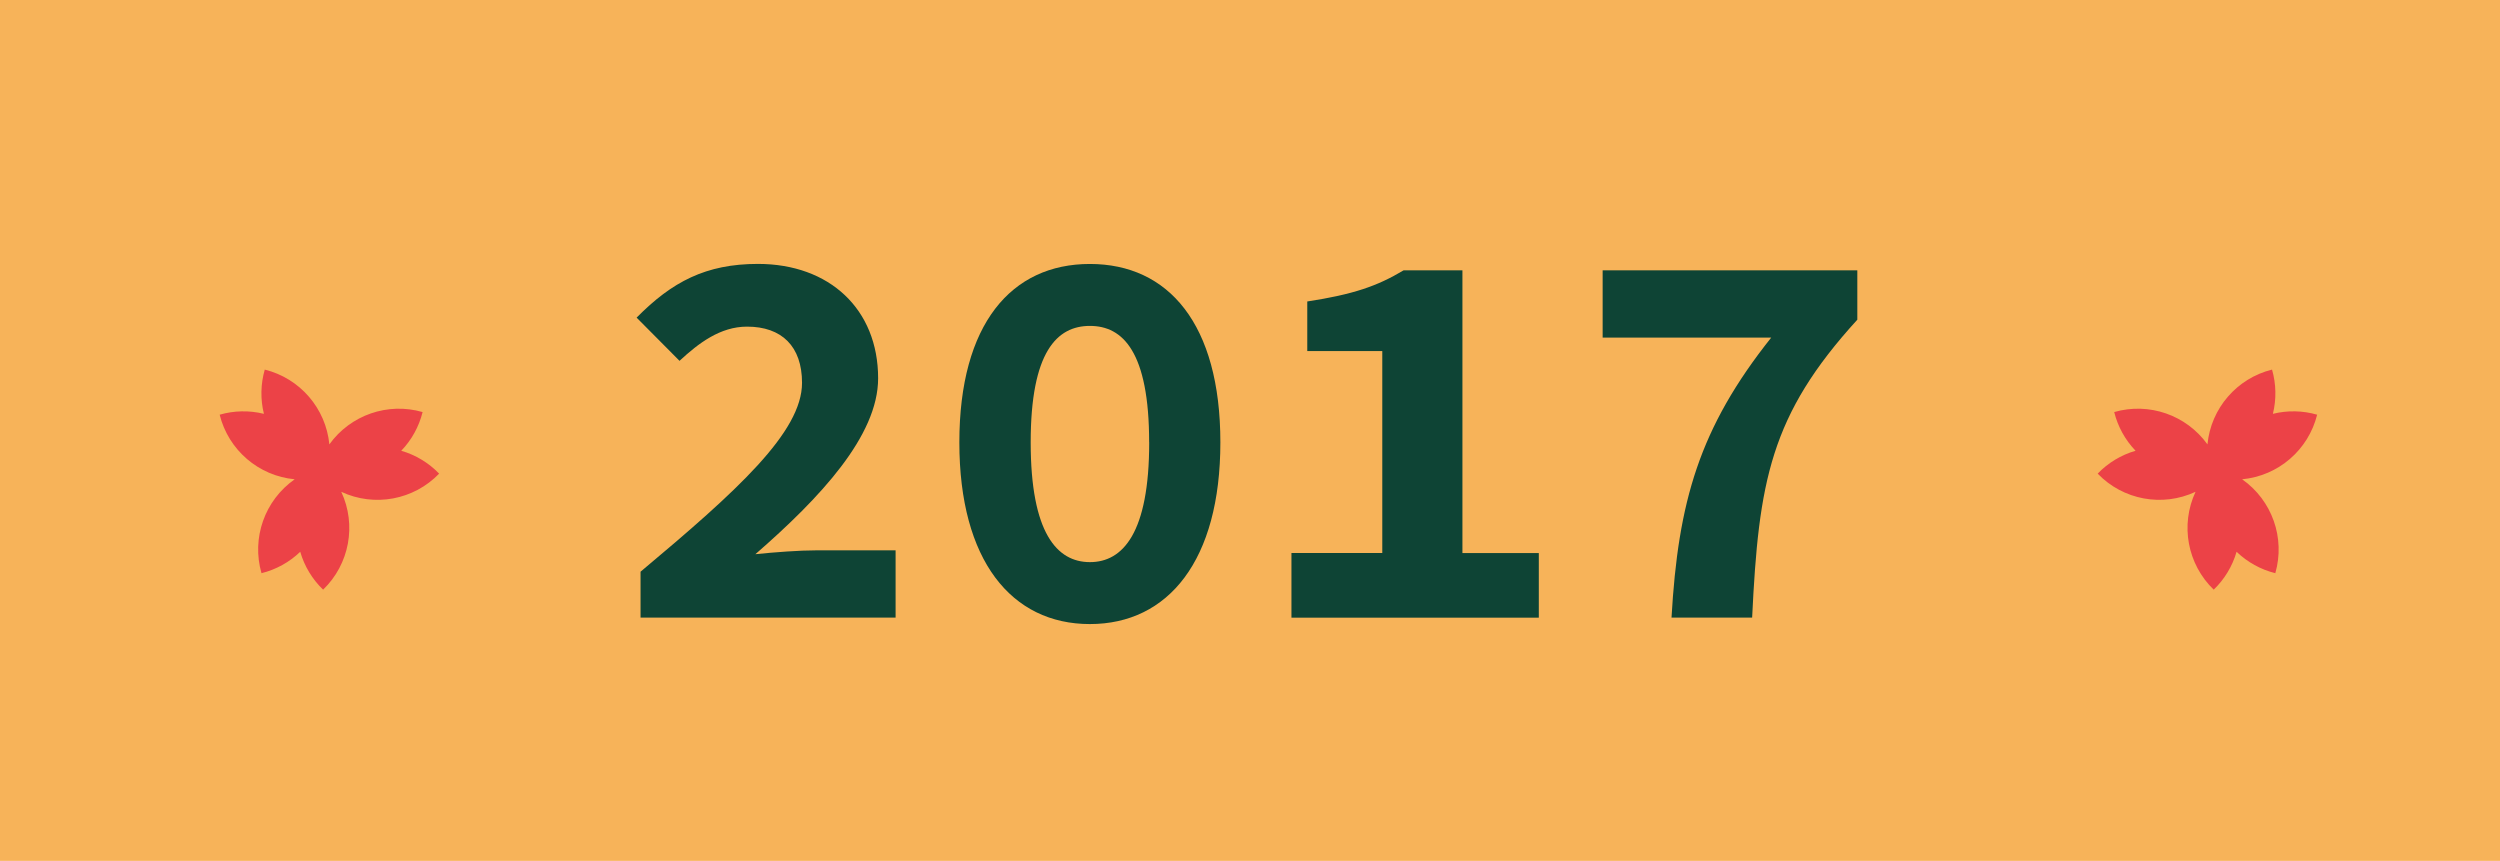
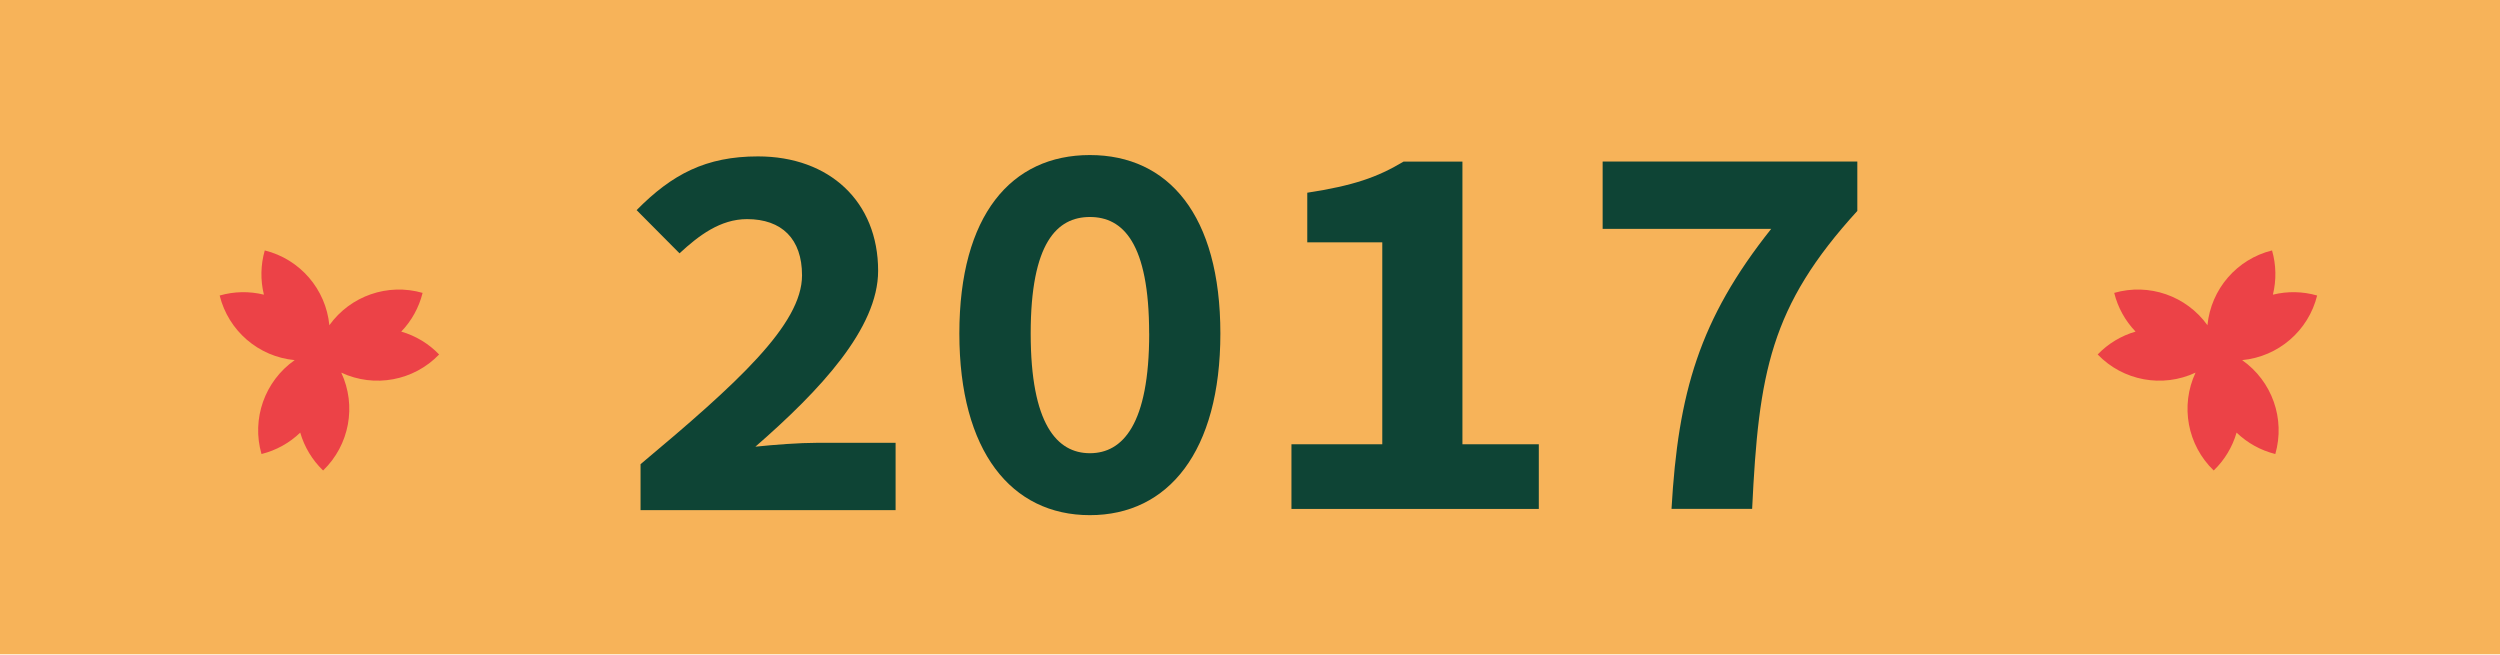
- <svg xmlns="http://www.w3.org/2000/svg" width="363" height="125" viewBox="0 0 363 125">
+ <svg xmlns="http://www.w3.org/2000/svg" width="363" height="95" viewBox="0 0 363 95">
  <g id="Layer_2" data-name="Layer 2" transform="translate(0.094)">
-     <g id="Layer_1" data-name="Layer 1" transform="translate(0)">
-       <rect id="Rectangle_7" data-name="Rectangle 7" width="363" height="125" transform="translate(-0.094)" fill="#f7b359" />
-       <path id="Path_33" data-name="Path 33" d="M285.868,164c14.026-11.74,23.447-20.27,23.447-27.423,0-5.293-2.939-8.161-7.988-8.161-3.883,0-7.031,2.4-9.8,4.966l-6.231-6.273c5.139-5.21,10.069-7.8,17.621-7.8,10.374,0,17.447,6.562,17.447,16.612,0,8.351-8.412,17.344-17.823,25.538,2.785-.292,6.389-.562,8.919-.562H322.9v9.771H285.868Z" transform="translate(-192.954 -80.989)" fill="#0e4435" />
-       <path id="Path_34" data-name="Path 34" d="M431.19,145.24c0-17.2,7.551-25.91,18.95-25.91s18.95,8.707,18.95,25.91c0,17.129-7.554,26.376-18.95,26.376S431.19,162.363,431.19,145.24Zm27.558,0c0-13.169-3.822-16.917-8.6-16.917s-8.6,3.748-8.6,16.917,3.822,17.383,8.6,17.383,8.608-4.214,8.608-17.383Z" transform="translate(-291.986 -81.002)" fill="#0e4435" />
-       <path id="Path_35" data-name="Path 35" d="M581.32,163.248h13.188V133.924H583.617v-7.2c6.684-1.028,10.162-2.229,13.981-4.519h8.547v41.048h11.091v9.382H581.32Z" transform="translate(-393.895 -82.95)" fill="#0e4435" />
-       <path id="Path_36" data-name="Path 36" d="M746.475,131.971H722V122.2h36.979v7.169c-12.671,13.885-14.322,23.524-15.272,43.261H732C732.965,155.793,736.014,145.123,746.475,131.971Z" transform="translate(-489.39 -82.95)" fill="#0e4435" />
-       <path id="Path_38" data-name="Path 38" d="M971.589,196.642a12.449,12.449,0,0,0-4.818-13.635,12.427,12.427,0,0,0,10.892-9.379,12.411,12.411,0,0,0-6.424-.125,12.46,12.46,0,0,0-.125-6.424,12.433,12.433,0,0,0-9.379,10.859,12.433,12.433,0,0,0-13.538-4.693,12.436,12.436,0,0,0,3.1,5.621,12.413,12.413,0,0,0-5.5,3.321,12.424,12.424,0,0,0,14.21,2.637,12.436,12.436,0,0,0,2.637,14.209,12.422,12.422,0,0,0,3.321-5.5A12.439,12.439,0,0,0,971.589,196.642Z" transform="translate(-641.308 -113.415)" fill="#ec4247" />
-       <path id="Path_40" data-name="Path 40" d="M102.874,196.642a12.449,12.449,0,0,1,4.818-13.635A12.427,12.427,0,0,1,96.8,173.629a12.41,12.41,0,0,1,6.424-.125,12.459,12.459,0,0,1,.125-6.424,12.433,12.433,0,0,1,9.379,10.859,12.433,12.433,0,0,1,13.538-4.693,12.436,12.436,0,0,1-3.1,5.621,12.414,12.414,0,0,1,5.5,3.321,12.424,12.424,0,0,1-14.209,2.637,12.436,12.436,0,0,1-2.637,14.209,12.42,12.42,0,0,1-3.321-5.5A12.44,12.44,0,0,1,102.874,196.642Z" transform="translate(-64.999 -113.415)" fill="#ec4247" />
+     <g id="Layer_1" data-name="Layer 1" transform="translate(-0.094)">
+       <rect id="Rectangle_7" data-name="Rectangle 7" width="363" height="95" fill="#f7b359" />
+       <path id="Path_33" data-name="Path 33" d="M285.868,164c14.026-11.74,23.447-20.27,23.447-27.423,0-5.293-2.939-8.161-7.988-8.161-3.883,0-7.031,2.4-9.8,4.966l-6.231-6.273c5.139-5.21,10.069-7.8,17.621-7.8,10.374,0,17.447,6.562,17.447,16.612,0,8.351-8.412,17.344-17.823,25.538,2.785-.292,6.389-.562,8.919-.562H322.9v9.771H285.868Z" transform="translate(-192.86 -96.6)" fill="#0e4435" />
+       <path id="Path_34" data-name="Path 34" d="M431.19,145.24c0-17.2,7.551-25.91,18.95-25.91s18.95,8.707,18.95,25.91c0,17.129-7.554,26.376-18.95,26.376S431.19,162.363,431.19,145.24Zm27.558,0c0-13.169-3.822-16.917-8.6-16.917s-8.6,3.748-8.6,16.917,3.822,17.383,8.6,17.383,8.608-4.214,8.608-17.383Z" transform="translate(-291.892 -96.816)" fill="#0e4435" />
+       <path id="Path_35" data-name="Path 35" d="M581.32,163.248h13.188V133.924H583.617v-7.2c6.684-1.028,10.162-2.229,13.981-4.519h8.547v41.048h11.091v9.382H581.32Z" transform="translate(-393.801 -98.741)" fill="#0e4435" />
+       <path id="Path_36" data-name="Path 36" d="M746.475,131.971H722V122.2h36.979v7.169c-12.671,13.885-14.322,23.524-15.272,43.261H732C732.965,155.793,736.014,145.123,746.475,131.971Z" transform="translate(-489.296 -98.741)" fill="#0e4435" />
+       <path id="Path_38" data-name="Path 38" d="M971.589,196.642a12.449,12.449,0,0,0-4.818-13.635,12.427,12.427,0,0,0,10.892-9.379,12.411,12.411,0,0,0-6.424-.125,12.46,12.46,0,0,0-.125-6.424,12.433,12.433,0,0,0-9.379,10.859,12.433,12.433,0,0,0-13.538-4.693,12.436,12.436,0,0,0,3.1,5.621,12.413,12.413,0,0,0-5.5,3.321,12.424,12.424,0,0,0,14.21,2.637,12.436,12.436,0,0,0,2.637,14.209,12.422,12.422,0,0,0,3.321-5.5A12.439,12.439,0,0,0,971.589,196.642Z" transform="translate(-641.214 -130.718)" fill="#ec4247" />
+       <path id="Path_40" data-name="Path 40" d="M102.874,196.642a12.449,12.449,0,0,1,4.818-13.635A12.427,12.427,0,0,1,96.8,173.629a12.41,12.41,0,0,1,6.424-.125,12.459,12.459,0,0,1,.125-6.424,12.433,12.433,0,0,1,9.379,10.859,12.433,12.433,0,0,1,13.538-4.693,12.436,12.436,0,0,1-3.1,5.621,12.414,12.414,0,0,1,5.5,3.321,12.424,12.424,0,0,1-14.209,2.637,12.436,12.436,0,0,1-2.637,14.209,12.42,12.42,0,0,1-3.321-5.5A12.44,12.44,0,0,1,102.874,196.642Z" transform="translate(-64.905 -130.718)" fill="#ec4247" />
    </g>
  </g>
</svg>
